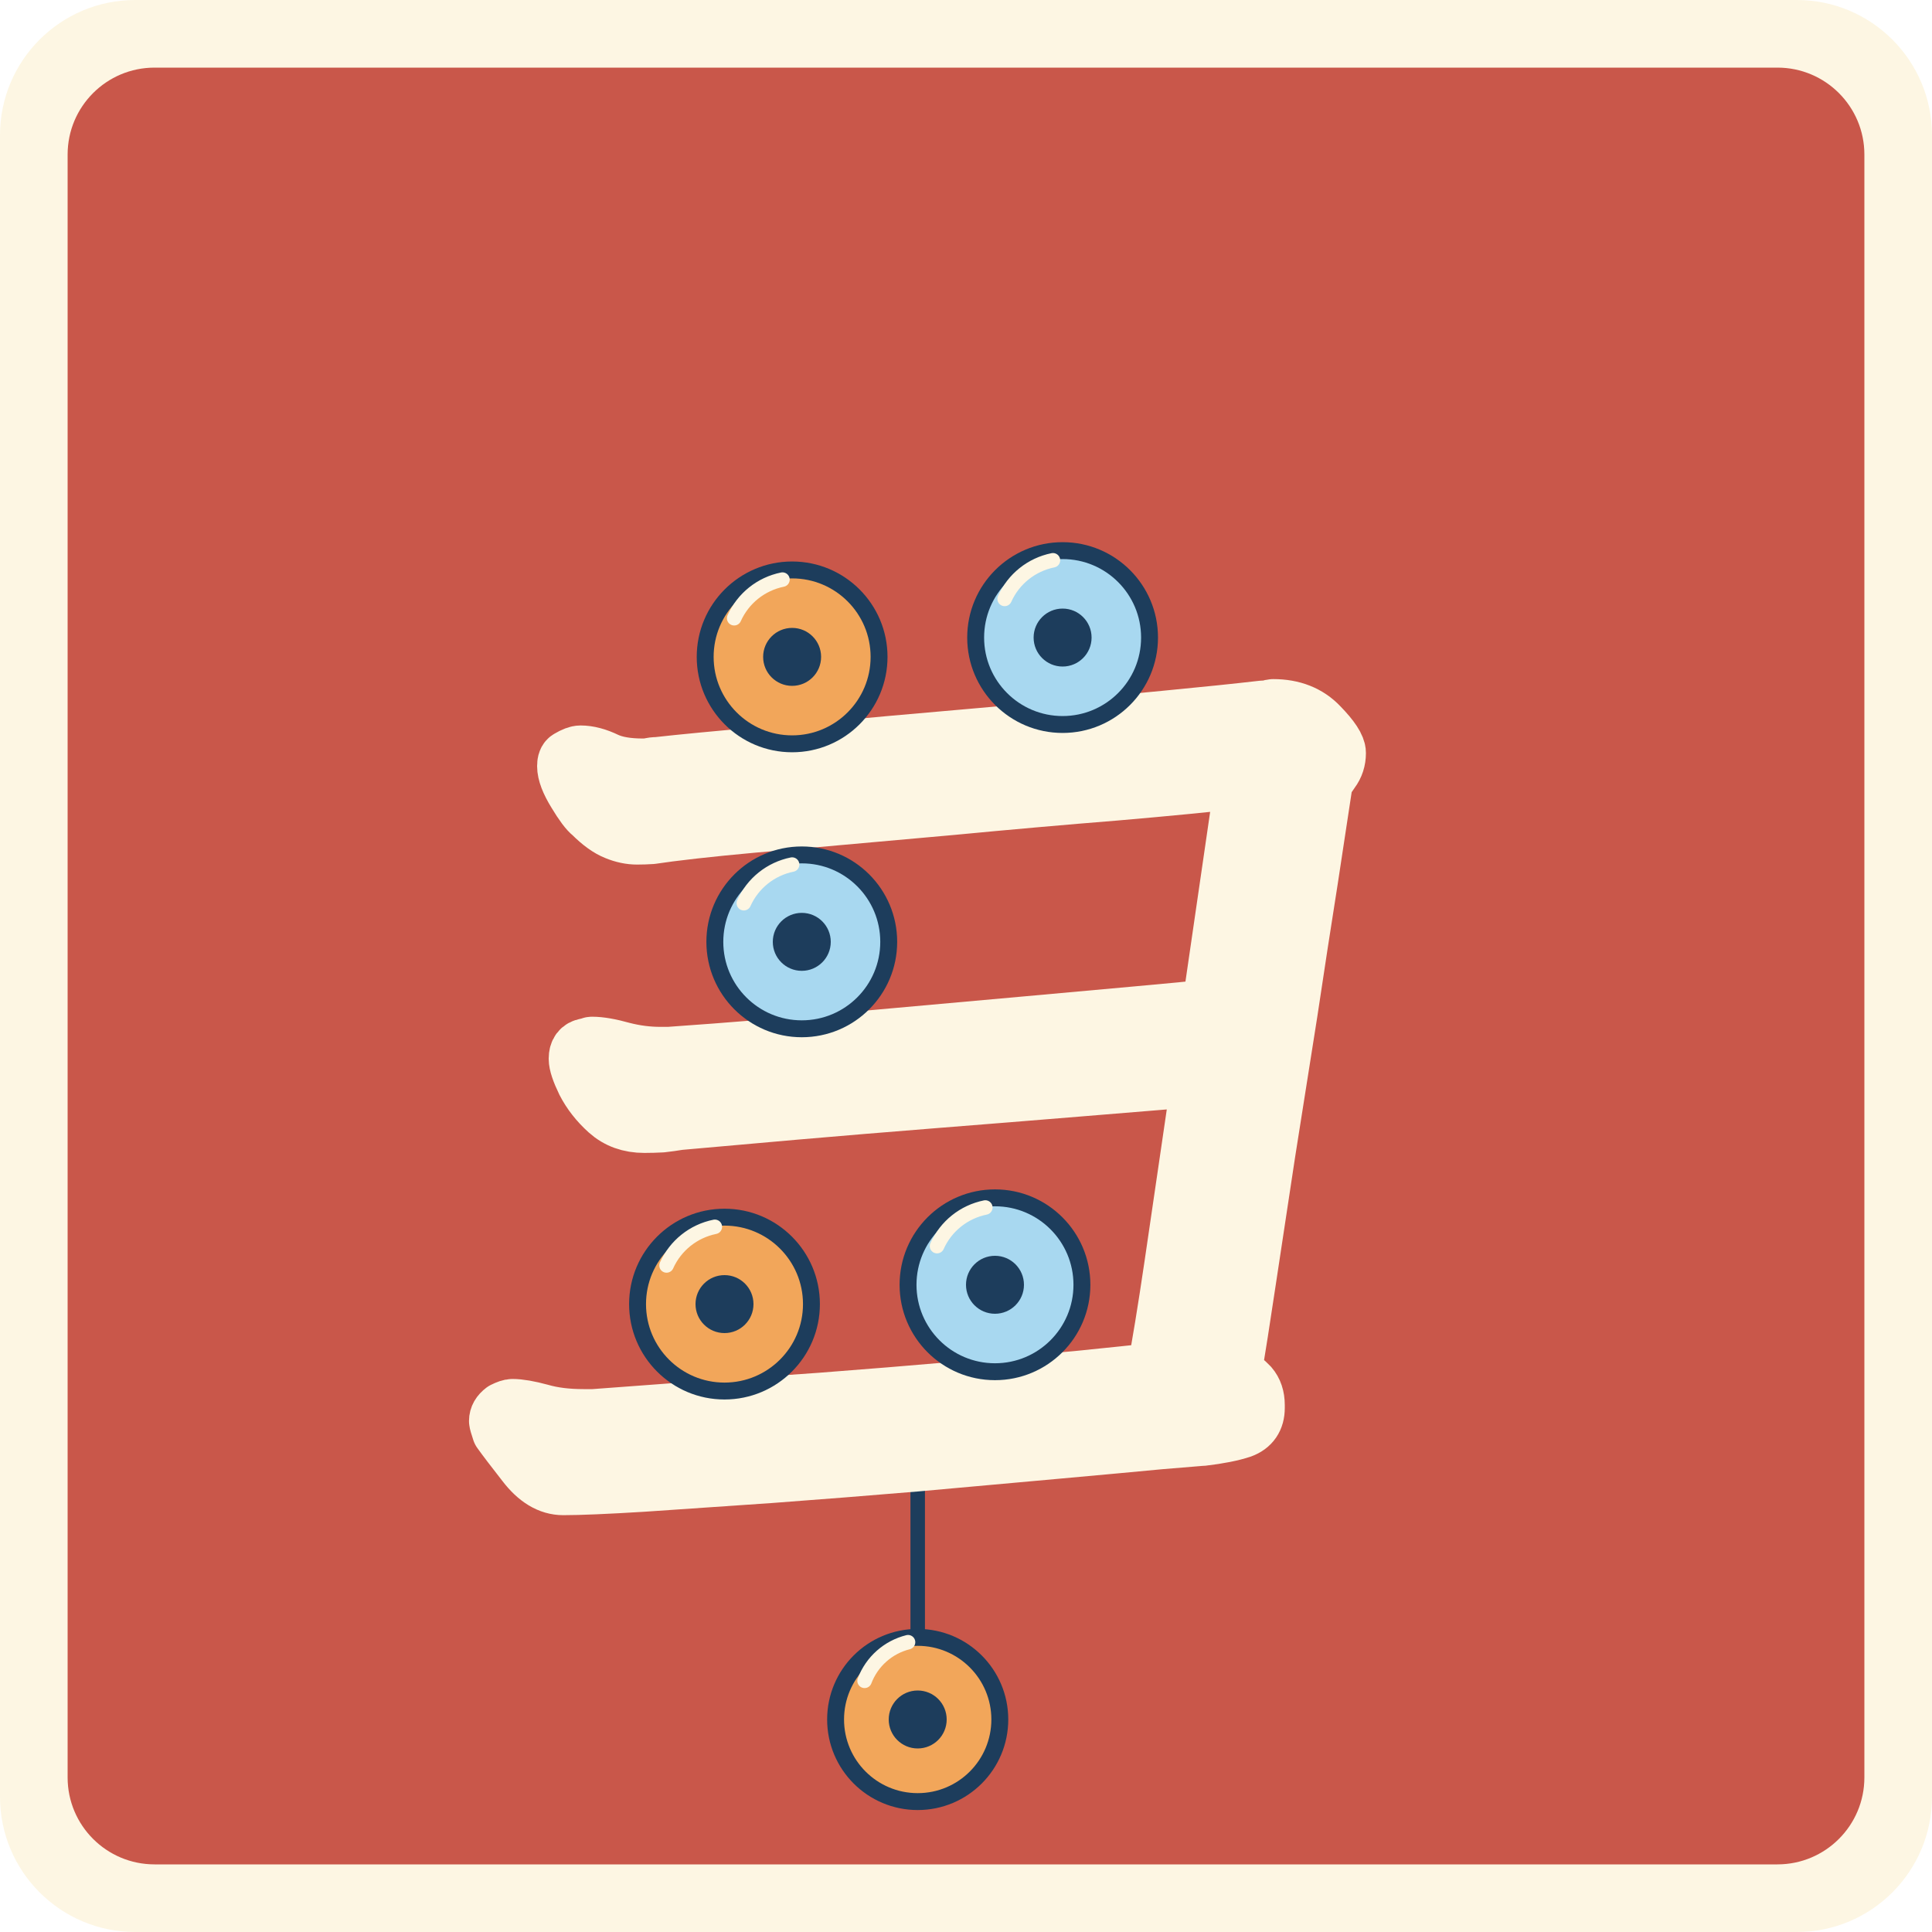
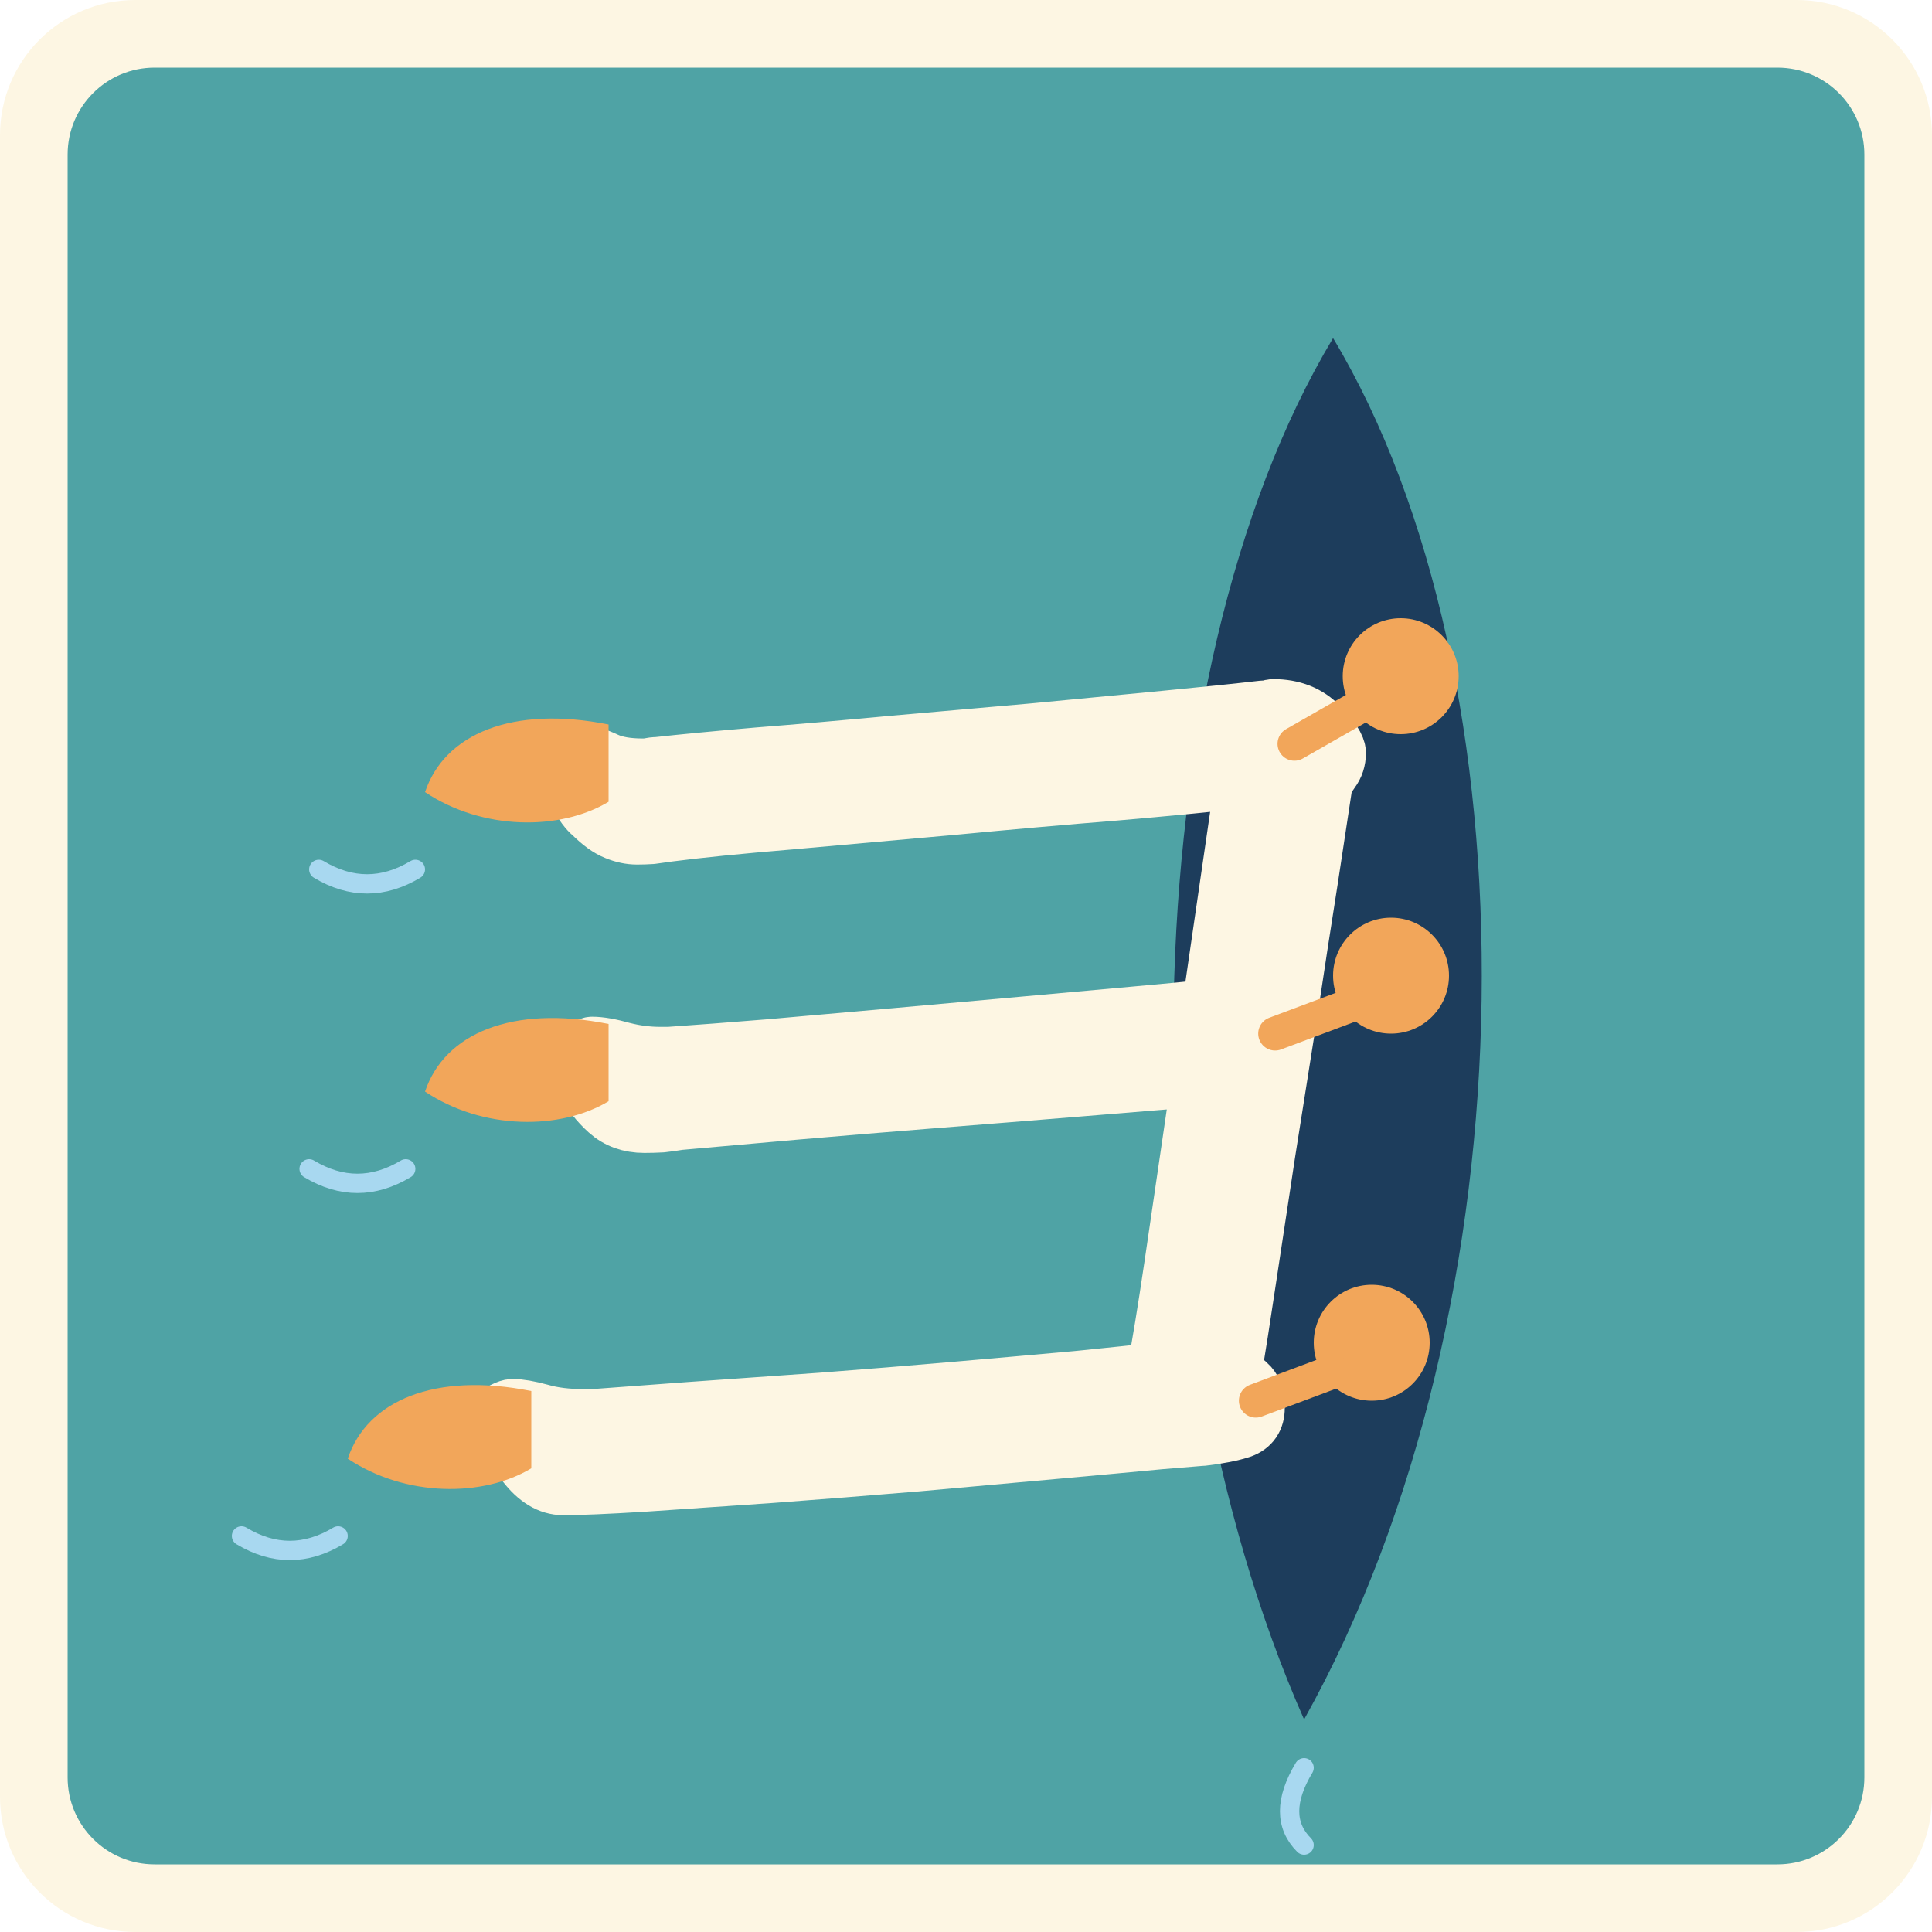
<svg xmlns="http://www.w3.org/2000/svg" viewBox="0 0 400 400">
  <rect width="400" height="400" rx="28" fill="#fdf6e3" />
  <defs>
    <clipPath id="card">
      <rect x="14" y="14" width="372" height="372" rx="18" />
    </clipPath>
  </defs>
-   <rect x="14" y="14" width="372" height="372" rx="18" fill="#c9574a" />
+   <rect x="14" y="14" width="372" height="372" rx="18" fill="#4fa3a5" />
  <g clip-path="url(#card)">
-     <path d="M190 300V350" stroke="#1d3d5c" stroke-width="3" />
+     <path d="M276 70C318 140 318 270 270 356C232 270 234 140 276 70Z" fill="#1d3d5c" />
  </g>
  <path id="glyph" d="M260.0 291.5L260.0 290.9Q260.0 288.5 258.7 287.0Q257.3 285.5 255.2 284.3Q256.4 277.1 258.2 265.1Q260.0 253.1 262.2 238.7Q264.5 224.3 266.8 209.6Q269.0 194.9 271.0 182.3Q272.9 169.7 274.1 161.9Q274.4 161.3 275.6 159.6Q276.8 158.0 276.8 155.9Q276.8 154.1 273.2 150.4Q269.6 146.6 263.6 146.6Q263.3 146.6 262.7 146.8Q262.1 146.9 261.5 146.9Q253.7 147.8 241.2 149.0Q228.8 150.2 214.1 151.6Q199.4 152.9 184.6 154.2Q169.7 155.6 157.0 156.6Q144.2 157.7 136.1 158.6Q135.2 158.6 134.5 158.8Q133.7 158.9 133.1 158.9Q128.3 158.9 125.5 157.6Q122.6 156.2 120.2 156.2Q119.3 156.2 117.8 157.1Q117.2 157.4 117.2 158.6Q117.2 160.7 119.3 164.1Q121.4 167.6 122.6 168.5Q125.3 171.2 127.6 172.1Q129.8 173.0 131.9 173.0Q133.4 173.0 134.9 172.9Q136.4 172.7 138.5 172.4Q147.8 171.2 163.4 169.9Q179.0 168.5 196.9 166.9Q214.7 165.2 230.9 163.9Q247.1 162.5 257.6 161.3L250.7 208.7Q245.6 209.3 235.4 210.2Q225.2 211.1 212.2 212.3Q199.1 213.5 185.5 214.7Q171.8 215.9 159.5 217.0Q147.2 218.0 138.5 218.6L136.7 218.6Q132.8 218.6 128.9 217.6Q125.0 216.5 122.6 216.5Q122.3 216.5 122.0 216.7Q121.7 216.8 121.4 216.8Q119.6 217.1 119.6 219.2Q119.6 220.7 121.2 224.0Q122.9 227.3 125.9 230.0Q128.9 232.7 133.4 232.7Q135.2 232.7 137.0 232.6Q138.8 232.4 140.6 232.1Q150.5 231.2 164.3 230.0Q178.1 228.8 193.2 227.6Q208.4 226.4 223.0 225.2Q237.5 224.0 248.6 223.1Q245.0 247.7 242.9 262.0Q240.8 276.2 239.3 284.0Q233.9 284.6 223.0 285.7Q212.0 286.7 198.2 287.9Q184.4 289.1 170.0 290.2Q155.6 291.2 143.1 292.1Q130.7 293.0 122.9 293.6L120.8 293.6Q115.7 293.6 111.9 292.5Q108.2 291.5 106.1 291.5Q105.5 291.5 104.3 292.1Q103.1 293.0 103.1 294.2Q103.1 294.5 103.7 296.3Q105.2 298.4 108.8 303.0Q112.4 307.7 116.6 307.7Q121.7 307.7 133.1 307.0Q144.5 306.2 159.4 305.2Q174.2 304.1 189.7 302.8Q205.1 301.4 218.5 300.2Q231.8 299.0 240.2 298.2Q248.6 297.5 248.9 297.5Q254.0 296.9 257.0 295.9Q260.0 294.8 260.0 291.5Z" fill="#fdf6e3" stroke="#fdf6e3" stroke-width="12" stroke-linejoin="round" />
  <g clip-path="url(#card)">
-     <g stroke="#1d3d5c" stroke-width="3.5">
-       <circle cx="164" cy="136" r="18" fill="#f2a65a" />
-       <circle cx="220" cy="132" r="18" fill="#a8d8f0" />
-       <circle cx="166" cy="195" r="18" fill="#a8d8f0" />
-       <circle cx="150" cy="270" r="18" fill="#f2a65a" />
-       <circle cx="206" cy="266" r="18" fill="#a8d8f0" />
-       <circle cx="190" cy="356" r="17" fill="#f2a65a" />
+     <g fill="#f2a65a">
+       <path d="M126 150C106 146 92 152 88 164C100 172 116 172 126 166Z" />
+       <path d="M126 212C106 208 92 214 88 226C100 234 116 234 126 228Z" />
+       <path d="M110 288C90 284 76 290 72 302C84 310 100 310 110 304Z" />
    </g>
-     <g fill="#1d3d5c">
-       <circle cx="164" cy="136" r="6" />
-       <circle cx="220" cy="132" r="6" />
-       <circle cx="166" cy="195" r="6" />
-       <circle cx="150" cy="270" r="6" />
-       <circle cx="206" cy="266" r="6" />
-       <circle cx="190" cy="356" r="6" />
+     <g fill="#f2a65a">
+       <circle cx="290" cy="140" r="12" />
+       <circle cx="288" cy="202" r="12" />
+       <circle cx="284" cy="278" r="12" />
    </g>
-     <g fill="none" stroke="#fdf6e3" stroke-width="3" stroke-linecap="round">
-       <path d="M152 128a14 14 0 0 1 10-8M208 124a14 14 0 0 1 10-8M154 187a14 14 0 0 1 10-8M138 262a14 14 0 0 1 10-8M194 258a14 14 0 0 1 10-8M179 348a13 13 0 0 1 9-8" />
+     <g stroke="#f2a65a" stroke-width="7" stroke-linecap="round">
+       <path d="M282 146L268 154M280 208L264 214M276 284L260 290" />
+     </g>
+     <g fill="none" stroke="#a8d8f0" stroke-width="4" stroke-linecap="round">
+       <path d="M66 180q10 6 20 0M64 242q10 6 20 0M50 318q10 6 20 0M270 366q-6 10 0 16" />
    </g>
  </g>
</svg>
